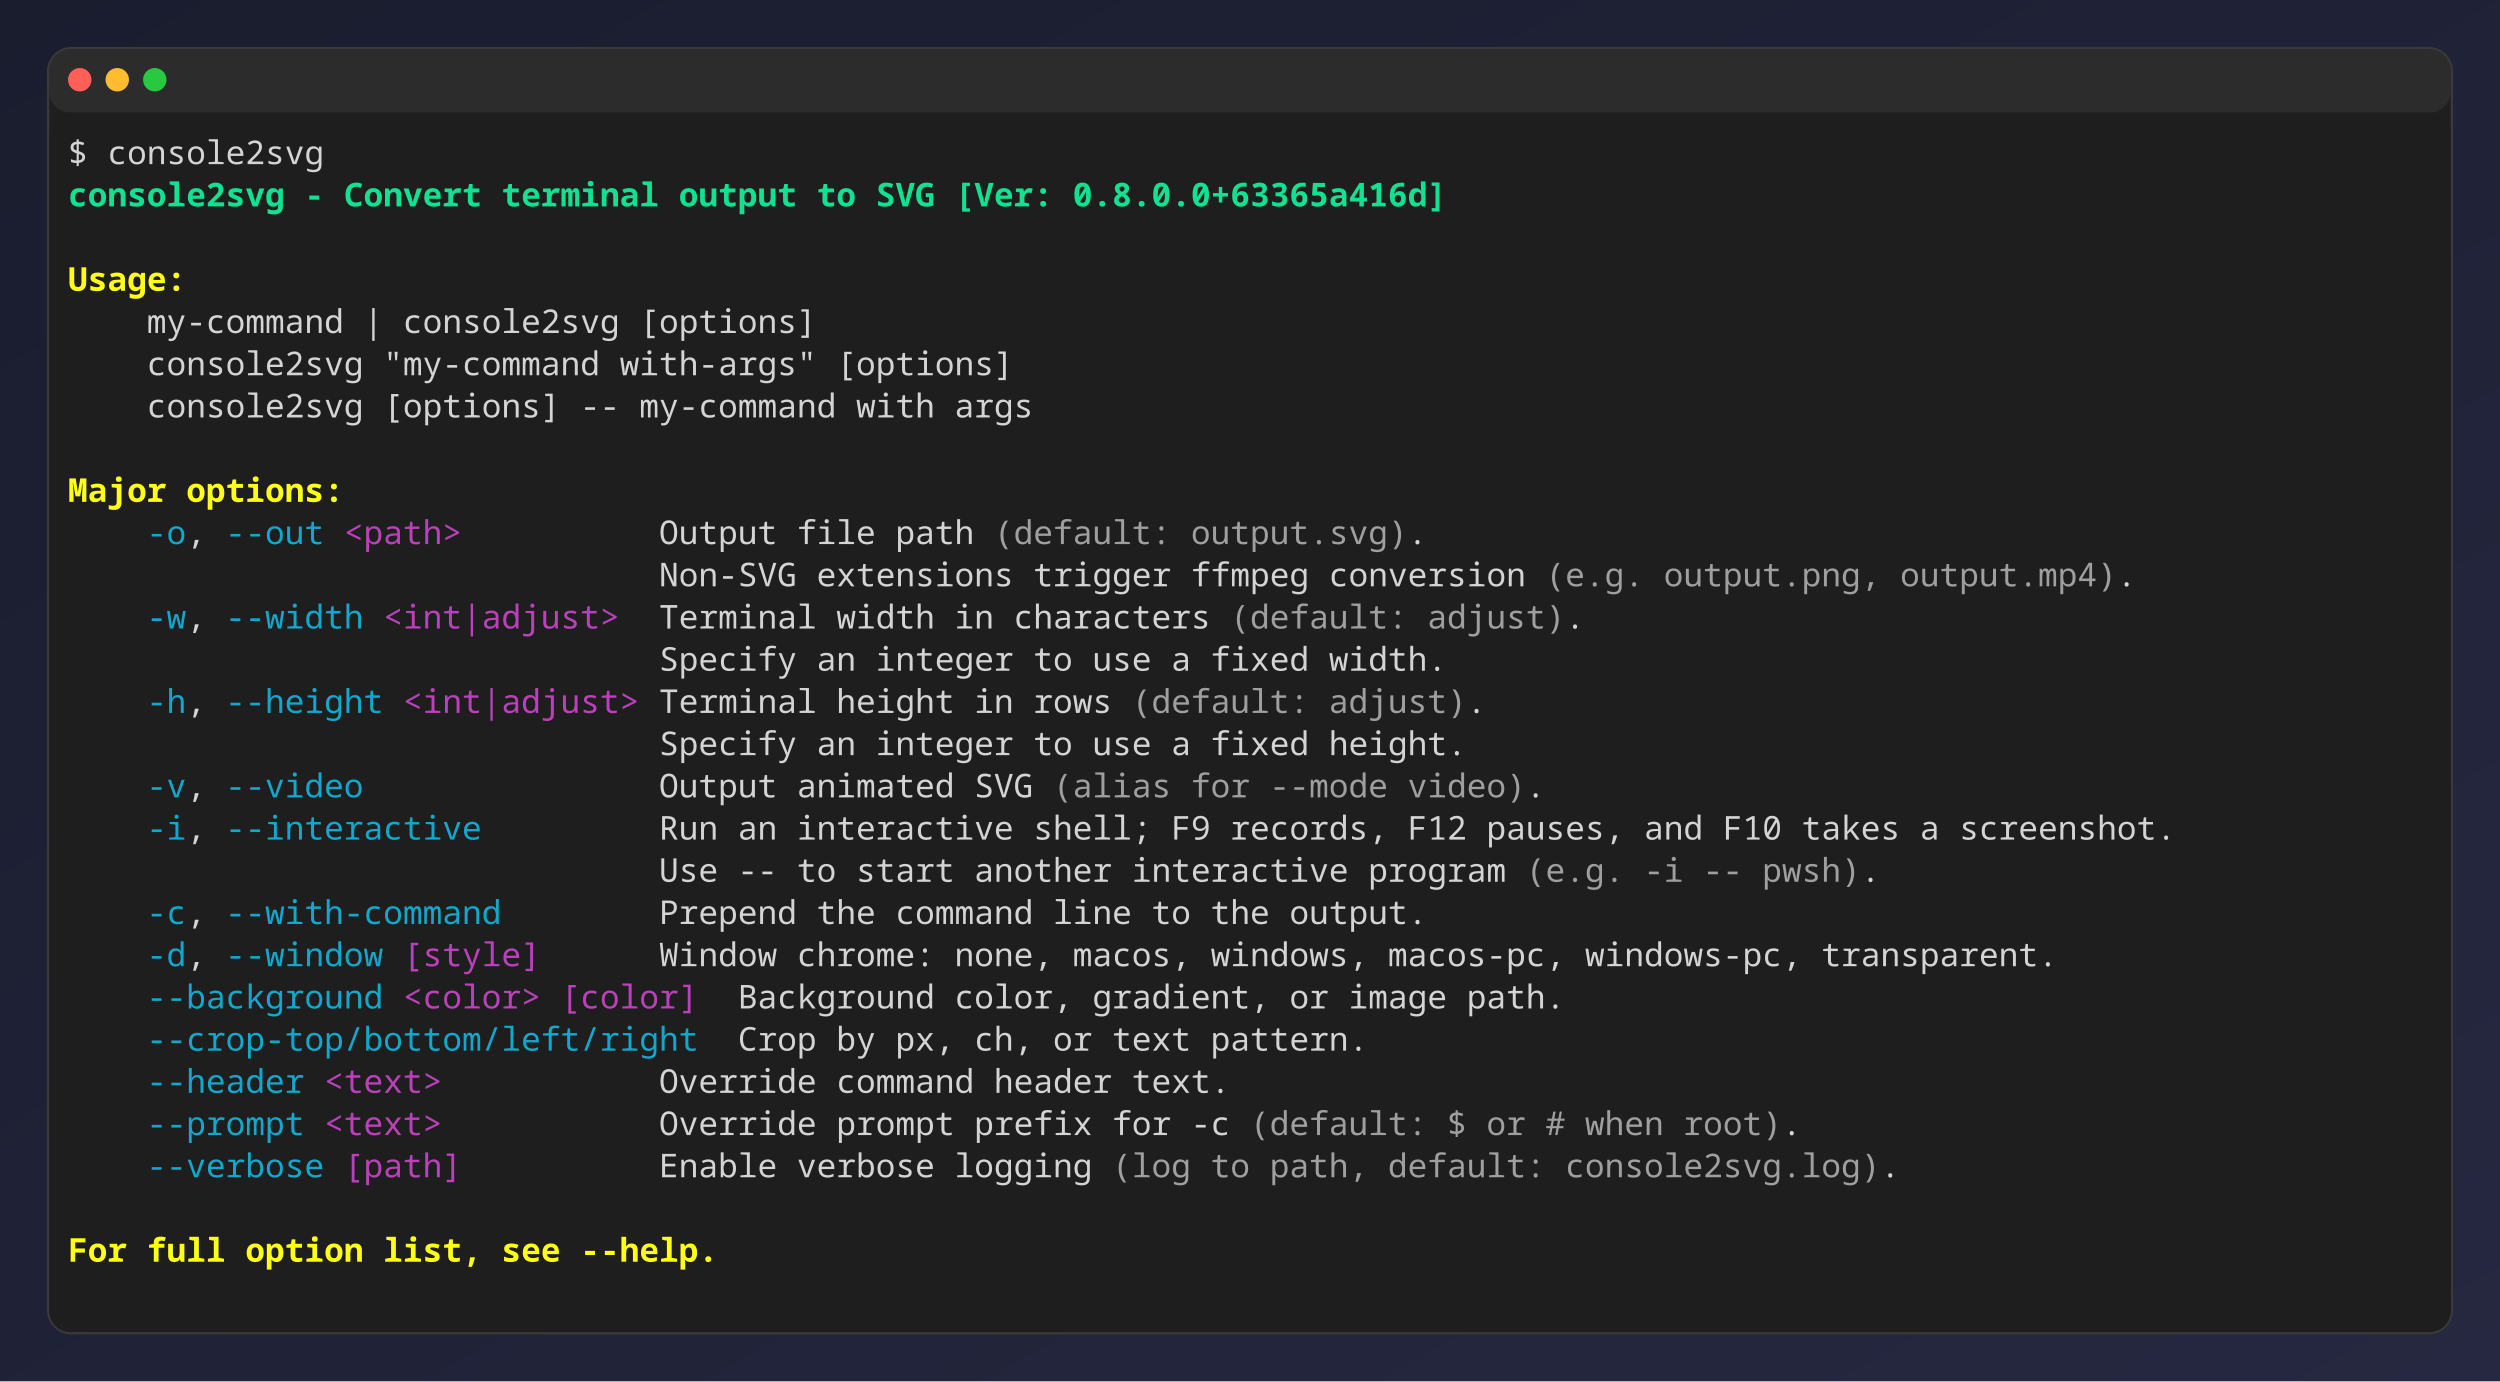
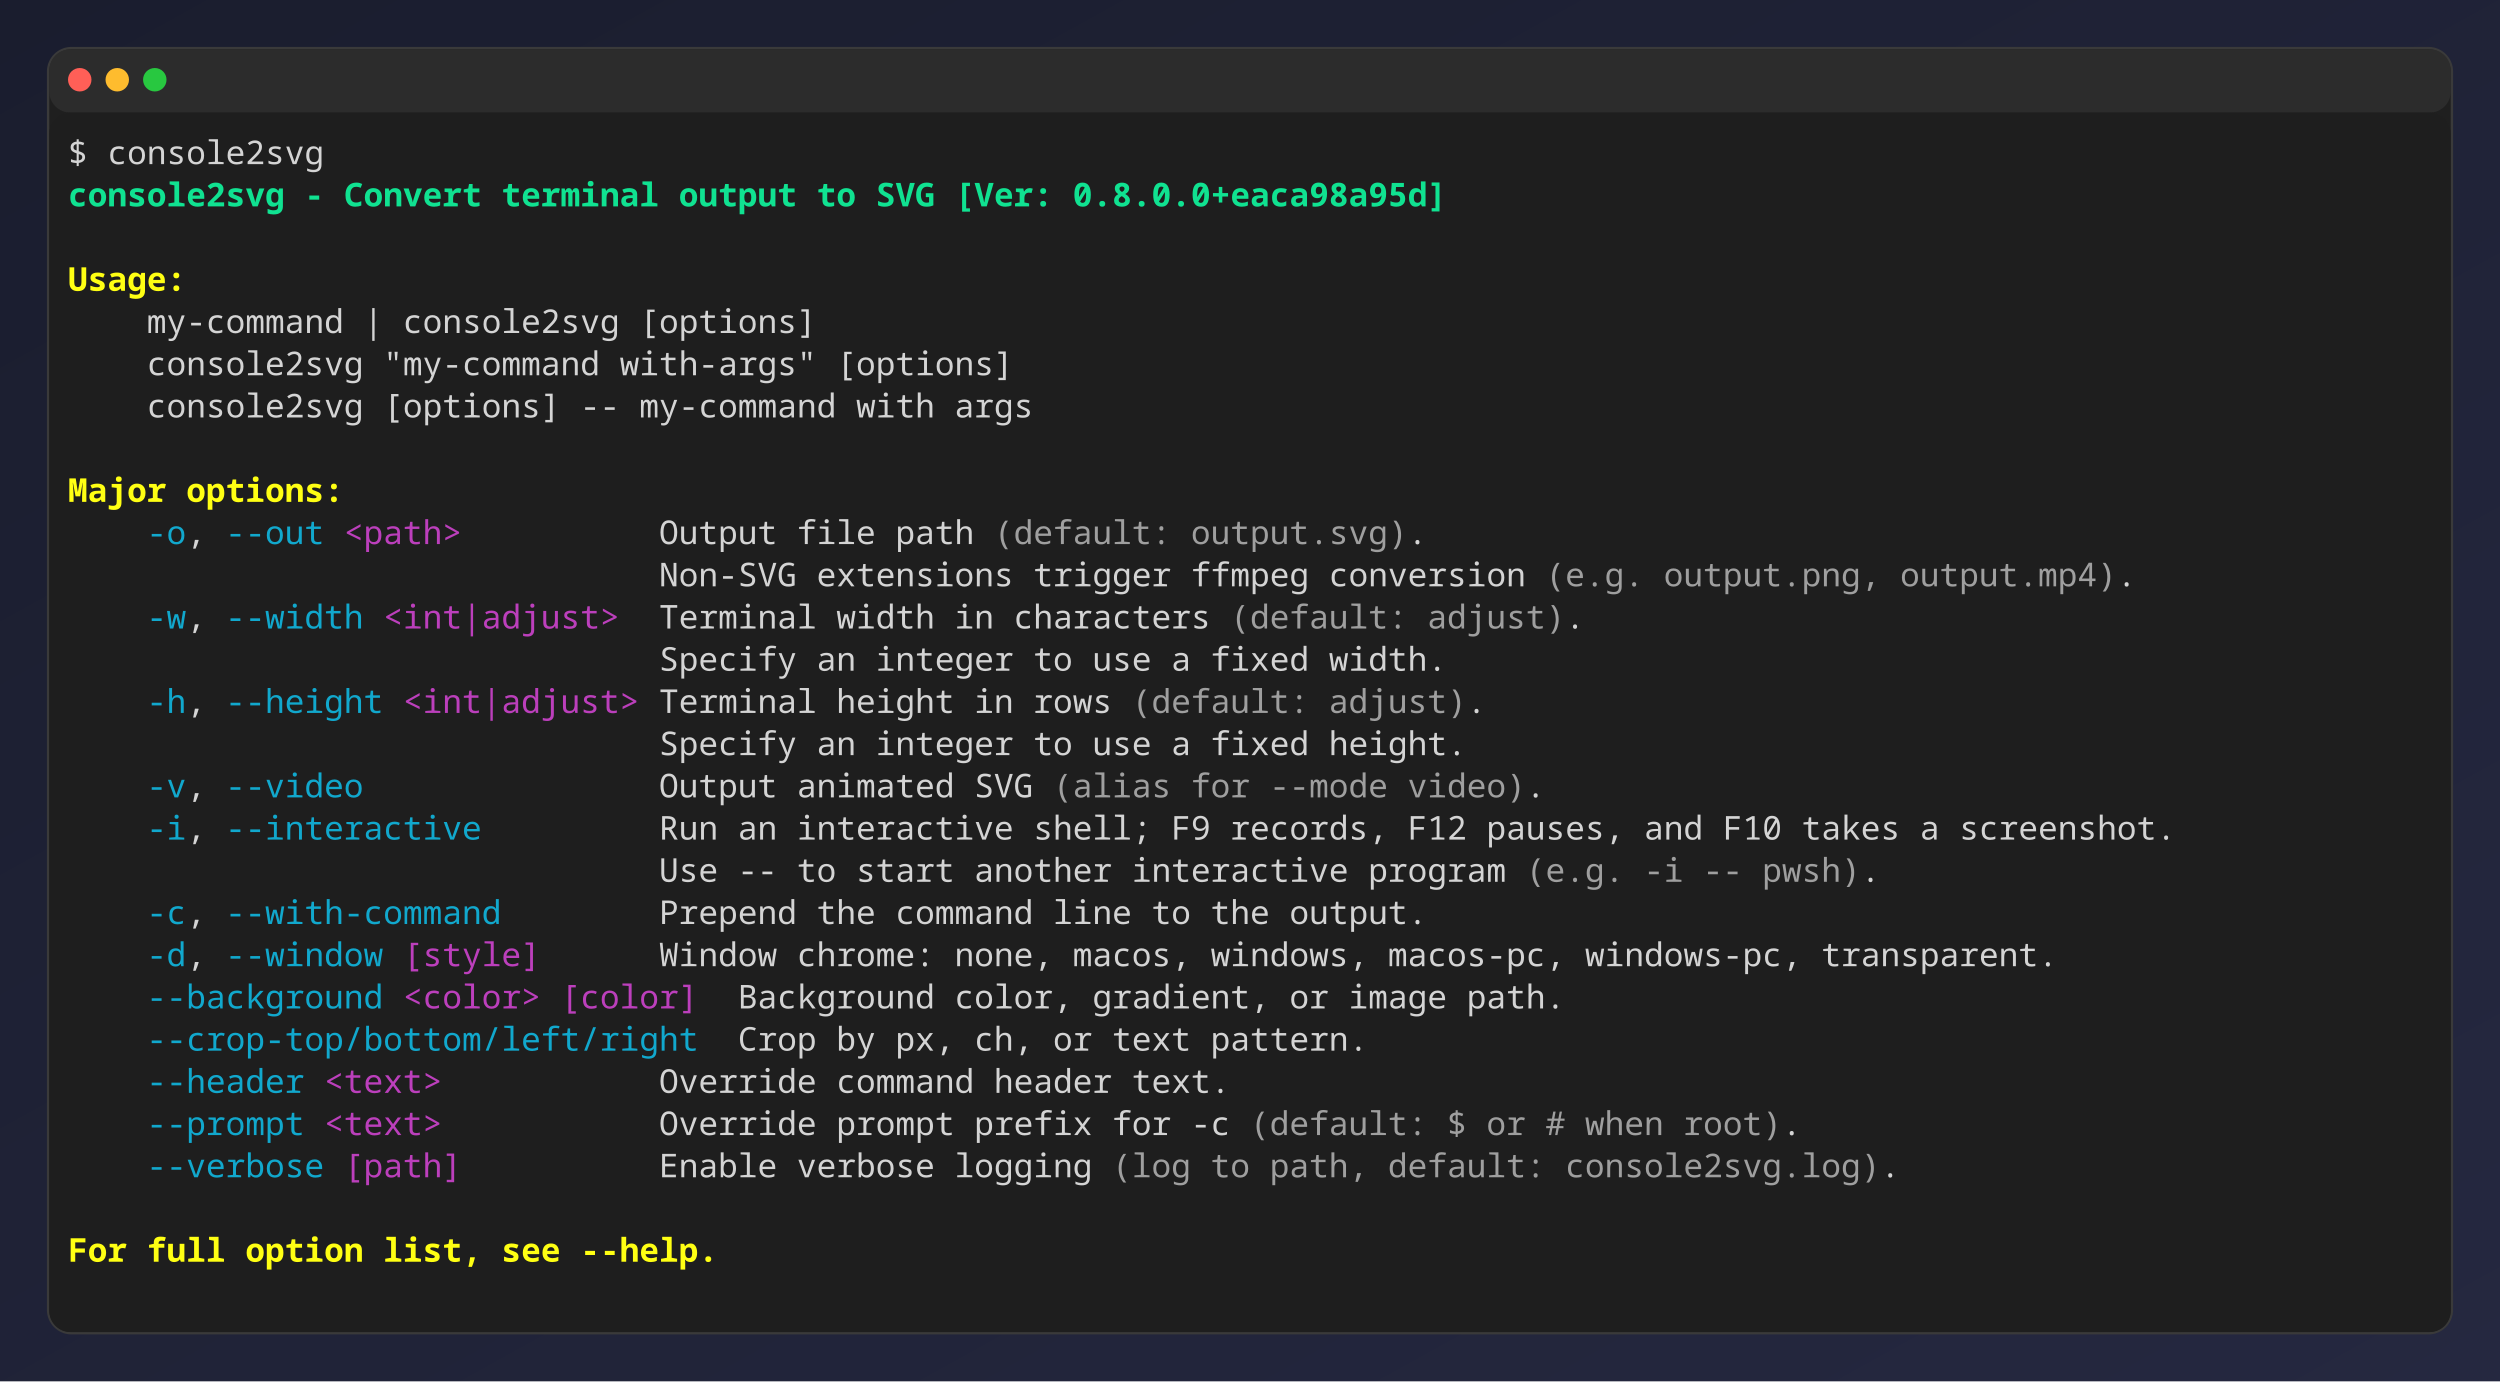
<svg xmlns="http://www.w3.org/2000/svg" width="1066" height="589" viewBox="0 0 1066 589" role="img" aria-label="console2svg output">
  <style>
.c2.c { font-family: "JetBrains Mono","Cascadia Mono","Segoe UI Mono","Noto Sans Mono","SFMono-Regular",Menlo,Consolas,"DejaVu Sans Mono","Liberation Mono",monospace; font-size: 14px; }
.c2 text { dominant-baseline: alphabetic; }
.c2 .q { shape-rendering: crispEdges; }
.c2 .w { white-space: pre; }
.c2 .aa{fill:#d4d4d4}
.c2 .ab{fill:#10E291;font-weight:bold}
.c2 .ac{fill:#FFFF13;font-weight:bold}
.c2 .ad{fill:#11a8cd}
.c2 .ae{fill:#bc3fbc}
.c2 .af{fill:#9F9F9F}
</style>
  <defs>
    <linearGradient id="c2bg" x1="0%" y1="0%" x2="100%" y2="100%">
      <stop offset="0%" stop-color="#1a1d2e" />
      <stop offset="100%" stop-color="#252840" />
    </linearGradient>
  </defs>
  <rect width="1066" height="589" fill="url(#c2bg)" />
  <rect x="20.5" y="20.5" rx="10" ry="10" width="1025" height="548" fill="#1f1f1f" stroke="#3a3a3a" />
  <rect x="21" y="21" rx="9" ry="9" width="1024" height="27" fill="#2c2c2c" />
  <circle cx="34" cy="34" r="5" fill="#ff5f57" />
  <circle cx="50" cy="34" r="5" fill="#febc2e" />
  <circle cx="66" cy="34" r="5" fill="#28c840" />
  <rect x="21" y="48" width="1024" height="520" rx="9" ry="9" fill="#1e1e1e" />
  <g class="c2 c">
    <rect x="29" y="56" width="1008" height="18" fill="#1e1e1e" />
    <text class="aa" x="29" y="70">$ console2svg</text>
  </g>
  <g class="c2 c" transform="translate(29 74)">
    <rect width="1008" height="486" fill="#1e1e1e" />
-     <text class="ab w" y="14" textLength="588">console2svg - Convert terminal output to SVG [Ver: 0.8.0.0+63365a416d]</text>
+     <text class="ab w" y="14" textLength="588">console2svg - Convert terminal output to SVG [Ver: 0.8.0.0+eaca98a95d]</text>
    <text class="ac" y="50" textLength="50.4">Usage:</text>
    <text class="aa w" x="33.6" y="68" textLength="285.6">my-command | console2svg [options]</text>
    <text class="aa w" x="33.6" y="86" textLength="369.6">console2svg "my-command with-args" [options]</text>
    <text class="aa w" x="33.6" y="104" textLength="378">console2svg [options] -- my-command with args</text>
    <text class="ac w" y="140" textLength="117.6">Major options:</text>
    <text class="ad" x="33.6" y="158" textLength="16.8">-o</text>
    <text class="aa" x="50.4" y="158" textLength="8.4">,</text>
    <text class="ad" x="67.2" y="158" textLength="42">--out</text>
    <text class="ae" x="117.6" y="158" textLength="50.4">&lt;path&gt;</text>
    <text class="aa w" x="252" y="158" textLength="134.4">Output file path</text>
    <text class="af w" x="394.8" y="158" textLength="176.4">(default: output.svg)</text>
    <text class="aa" x="571.2" y="158" textLength="8.4">.</text>
    <text class="aa w" x="252" y="176" textLength="369.6">Non-SVG extensions trigger ffmpeg conversion</text>
    <text class="af w" x="630" y="176" textLength="243.6">(e.g. output.png, output.mp4)</text>
    <text class="aa" x="873.6" y="176" textLength="8.4">.</text>
    <text class="ad" x="33.6" y="194" textLength="16.8">-w</text>
    <text class="aa" x="50.4" y="194" textLength="8.4">,</text>
    <text class="ad" x="67.2" y="194" textLength="58.8">--width</text>
    <text class="ae" x="134.4" y="194" textLength="100.8">&lt;int|adjust&gt;</text>
    <text class="aa w" x="252" y="194" textLength="235.2">Terminal width in characters</text>
    <text class="af w" x="495.6" y="194" textLength="142.8">(default: adjust)</text>
    <text class="aa" x="638.4" y="194" textLength="8.4">.</text>
    <text class="aa w" x="252" y="212" textLength="336">Specify an integer to use a fixed width.</text>
    <text class="ad" x="33.6" y="230" textLength="16.8">-h</text>
    <text class="aa" x="50.4" y="230" textLength="8.4">,</text>
    <text class="ad" x="67.2" y="230" textLength="67.2">--height</text>
    <text class="ae" x="142.8" y="230" textLength="100.8">&lt;int|adjust&gt;</text>
    <text class="aa w" x="252" y="230" textLength="193.2">Terminal height in rows</text>
    <text class="af w" x="453.6" y="230" textLength="142.8">(default: adjust)</text>
    <text class="aa" x="596.4" y="230" textLength="8.4">.</text>
    <text class="aa w" x="252" y="248" textLength="344.4">Specify an integer to use a fixed height.</text>
    <text class="ad" x="33.6" y="266" textLength="16.8">-v</text>
    <text class="aa" x="50.4" y="266" textLength="8.4">,</text>
    <text class="ad" x="67.2" y="266" textLength="58.8">--video</text>
    <text class="aa w" x="252" y="266" textLength="159.6">Output animated SVG</text>
    <text class="af w" x="420" y="266" textLength="201.6">(alias for --mode video)</text>
    <text class="aa" x="621.6" y="266" textLength="8.4">.</text>
    <text class="ad" x="33.6" y="284" textLength="16.8">-i</text>
    <text class="aa" x="50.4" y="284" textLength="8.4">,</text>
    <text class="ad" x="67.2" y="284" textLength="109.2">--interactive</text>
    <text class="aa w" x="252" y="284" textLength="646.8">Run an interactive shell; F9 records, F12 pauses, and F10 takes a screenshot.</text>
    <text class="aa w" x="252" y="302" textLength="361.2">Use -- to start another interactive program</text>
    <text class="af w" x="621.6" y="302" textLength="142.8">(e.g. -i -- pwsh)</text>
    <text class="aa" x="764.4" y="302" textLength="8.4">.</text>
    <text class="ad" x="33.6" y="320" textLength="16.8">-c</text>
    <text class="aa" x="50.4" y="320" textLength="8.4">,</text>
    <text class="ad" x="67.2" y="320" textLength="117.6">--with-command</text>
    <text class="aa w" x="252" y="320" textLength="327.6">Prepend the command line to the output.</text>
    <text class="ad" x="33.6" y="338" textLength="16.8">-d</text>
    <text class="aa" x="50.4" y="338" textLength="8.4">,</text>
    <text class="ad" x="67.2" y="338" textLength="67.2">--window</text>
    <text class="ae" x="142.8" y="338" textLength="58.8">[style]</text>
    <text class="aa w" x="252" y="338" textLength="596.4">Window chrome: none, macos, windows, macos-pc, windows-pc, transparent.</text>
    <text class="ad" x="33.6" y="356" textLength="100.8">--background</text>
    <text class="ae" x="142.8" y="356" textLength="58.8">&lt;color&gt;</text>
    <text class="ae" x="210" y="356" textLength="58.8">[color]</text>
    <text class="aa w" x="285.6" y="356" textLength="352.8">Background color, gradient, or image path.</text>
    <text class="ad" x="33.6" y="374" textLength="235.2">--crop-top/bottom/left/right</text>
    <text class="aa w" x="285.6" y="374" textLength="268.8">Crop by px, ch, or text pattern.</text>
    <text class="ad" x="33.6" y="392" textLength="67.2">--header</text>
    <text class="ae" x="109.2" y="392" textLength="50.4">&lt;text&gt;</text>
    <text class="aa w" x="252" y="392" textLength="243.6">Override command header text.</text>
    <text class="ad" x="33.6" y="410" textLength="67.2">--prompt</text>
    <text class="ae" x="109.2" y="410" textLength="50.4">&lt;text&gt;</text>
    <text class="aa w" x="252" y="410" textLength="243.6">Override prompt prefix for -c</text>
    <text class="af w" x="504" y="410" textLength="226.8">(default: $ or # when root)</text>
    <text class="aa" x="730.8" y="410" textLength="8.4">.</text>
    <text class="ad" x="33.6" y="428" textLength="75.6">--verbose</text>
    <text class="ae" x="117.6" y="428" textLength="50.4">[path]</text>
    <text class="aa w" x="252" y="428" textLength="184.8">Enable verbose logging</text>
    <text class="af w" x="445.2" y="428" textLength="327.6">(log to path, default: console2svg.log)</text>
    <text class="aa" x="772.8" y="428" textLength="8.4">.</text>
    <text class="ac w" y="464" textLength="277.2">For full option list, see --help.</text>
  </g>
</svg>
